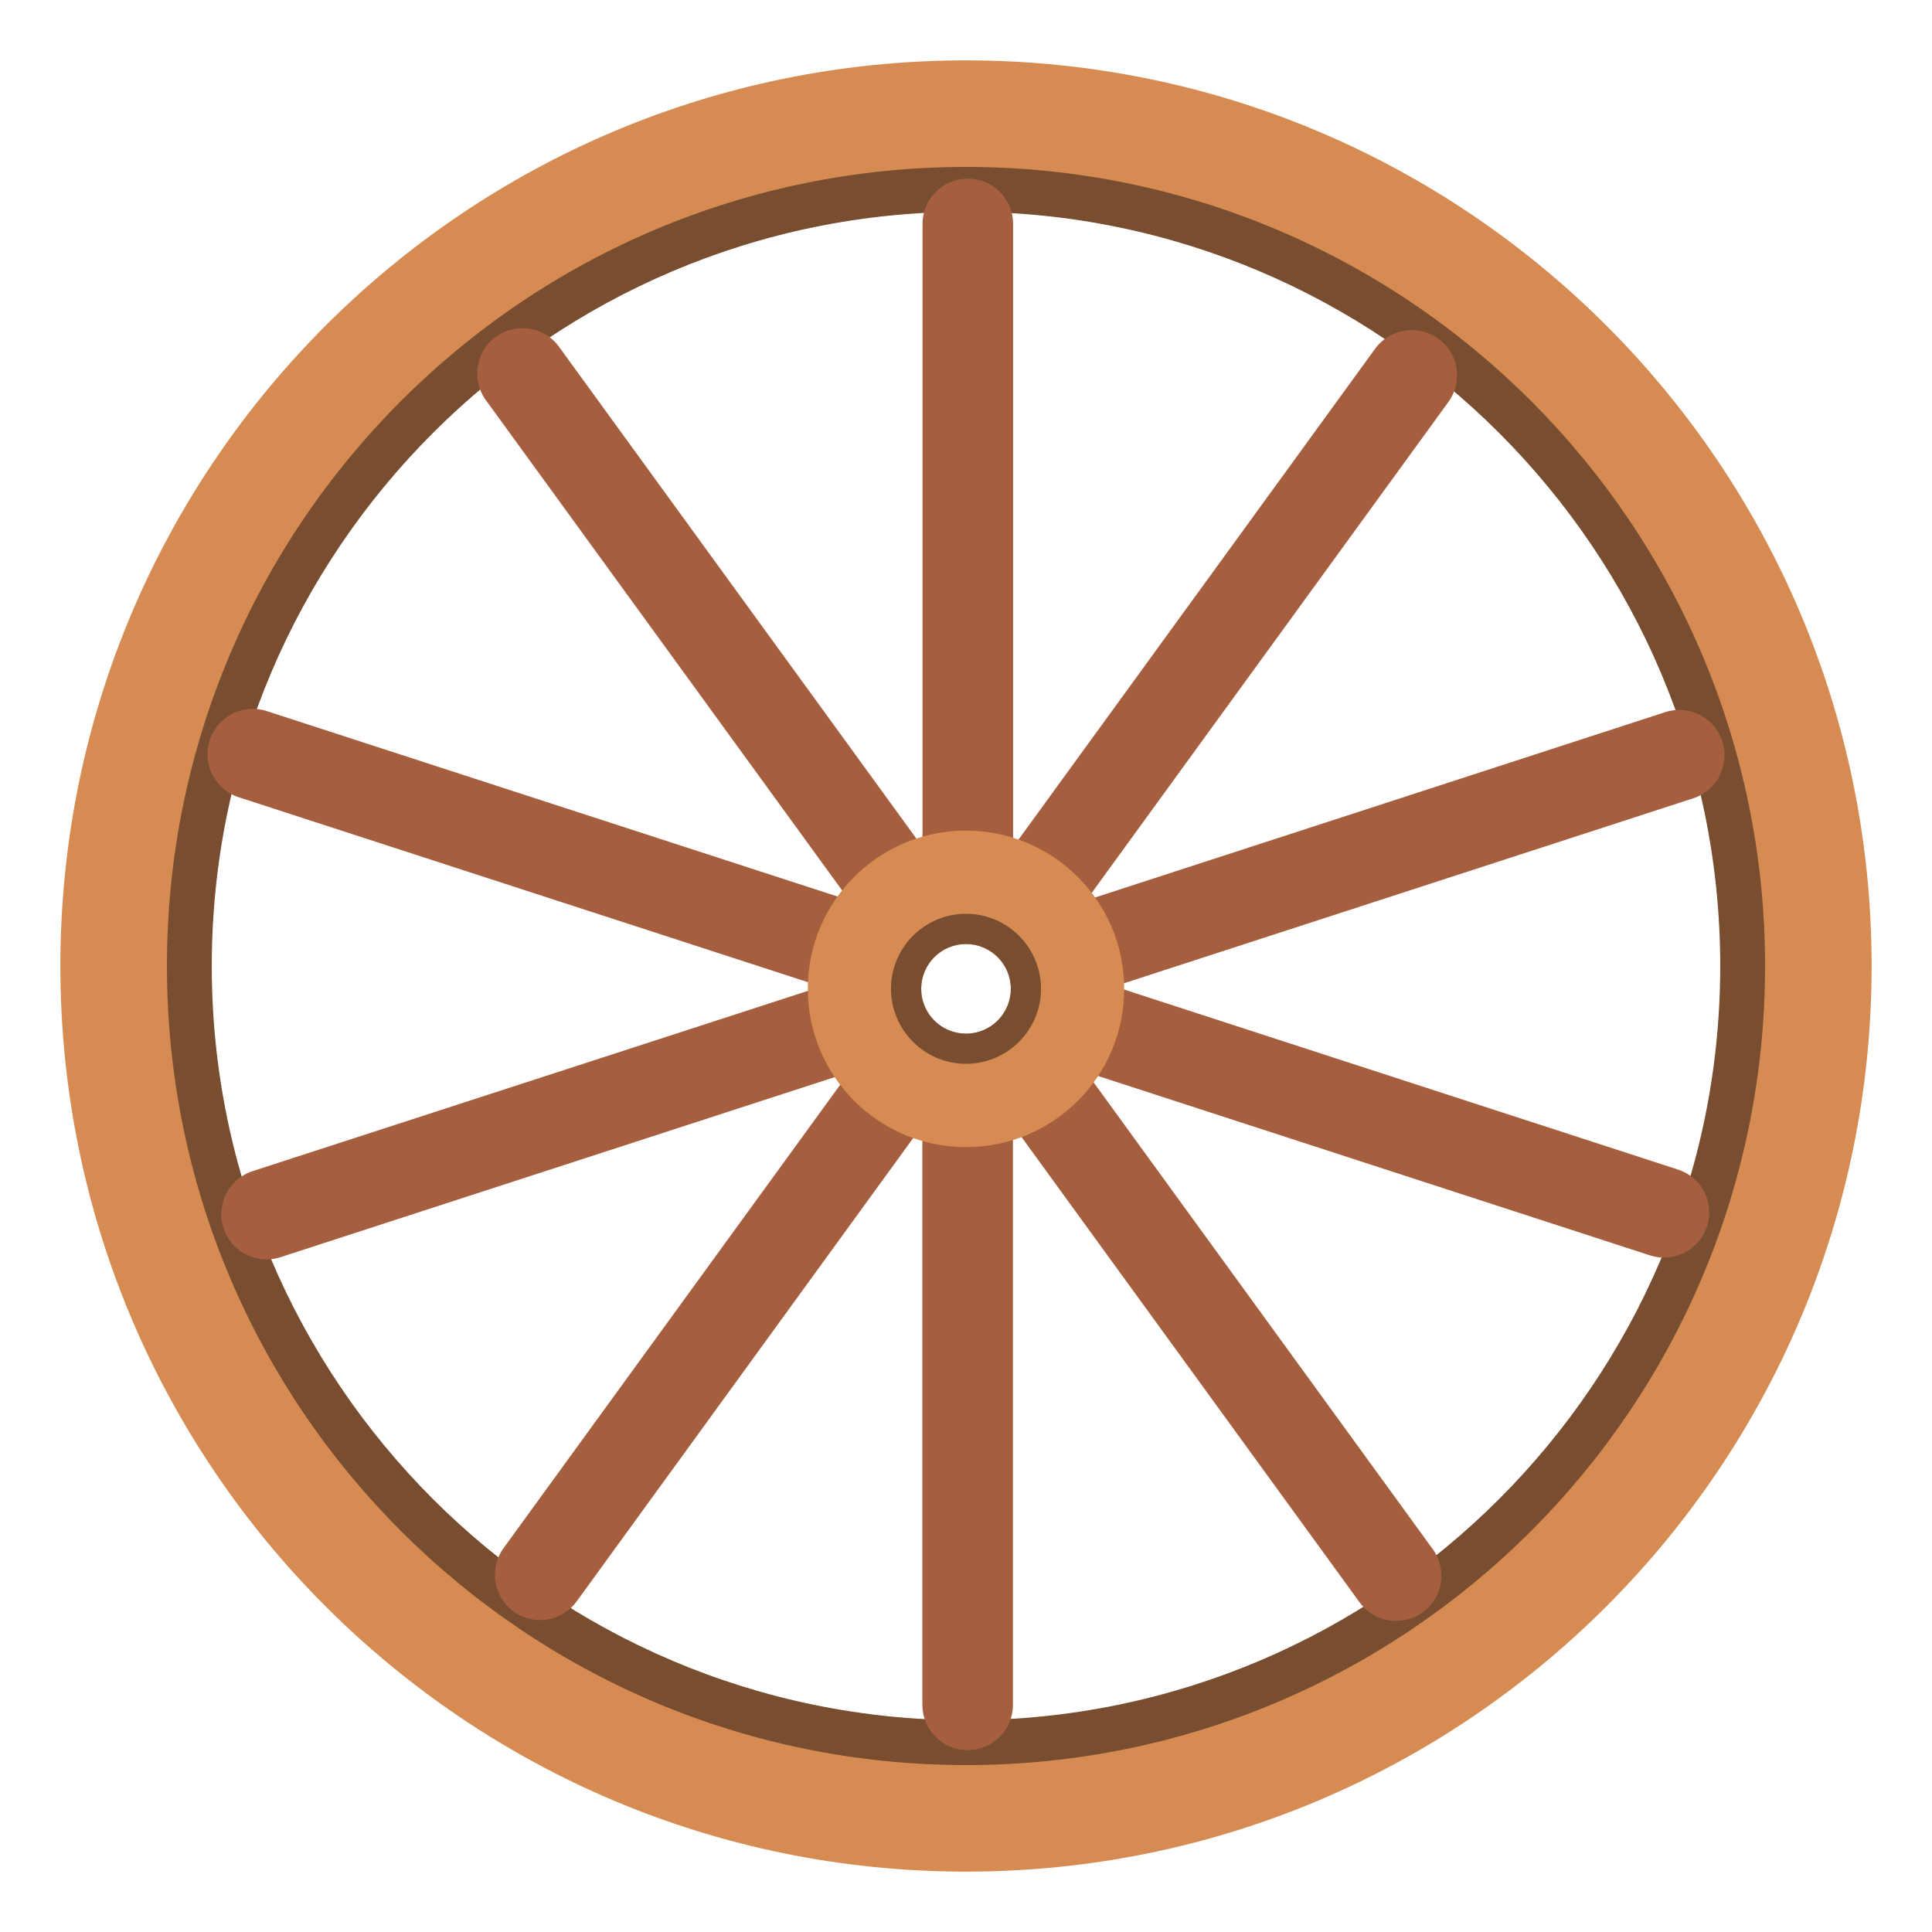
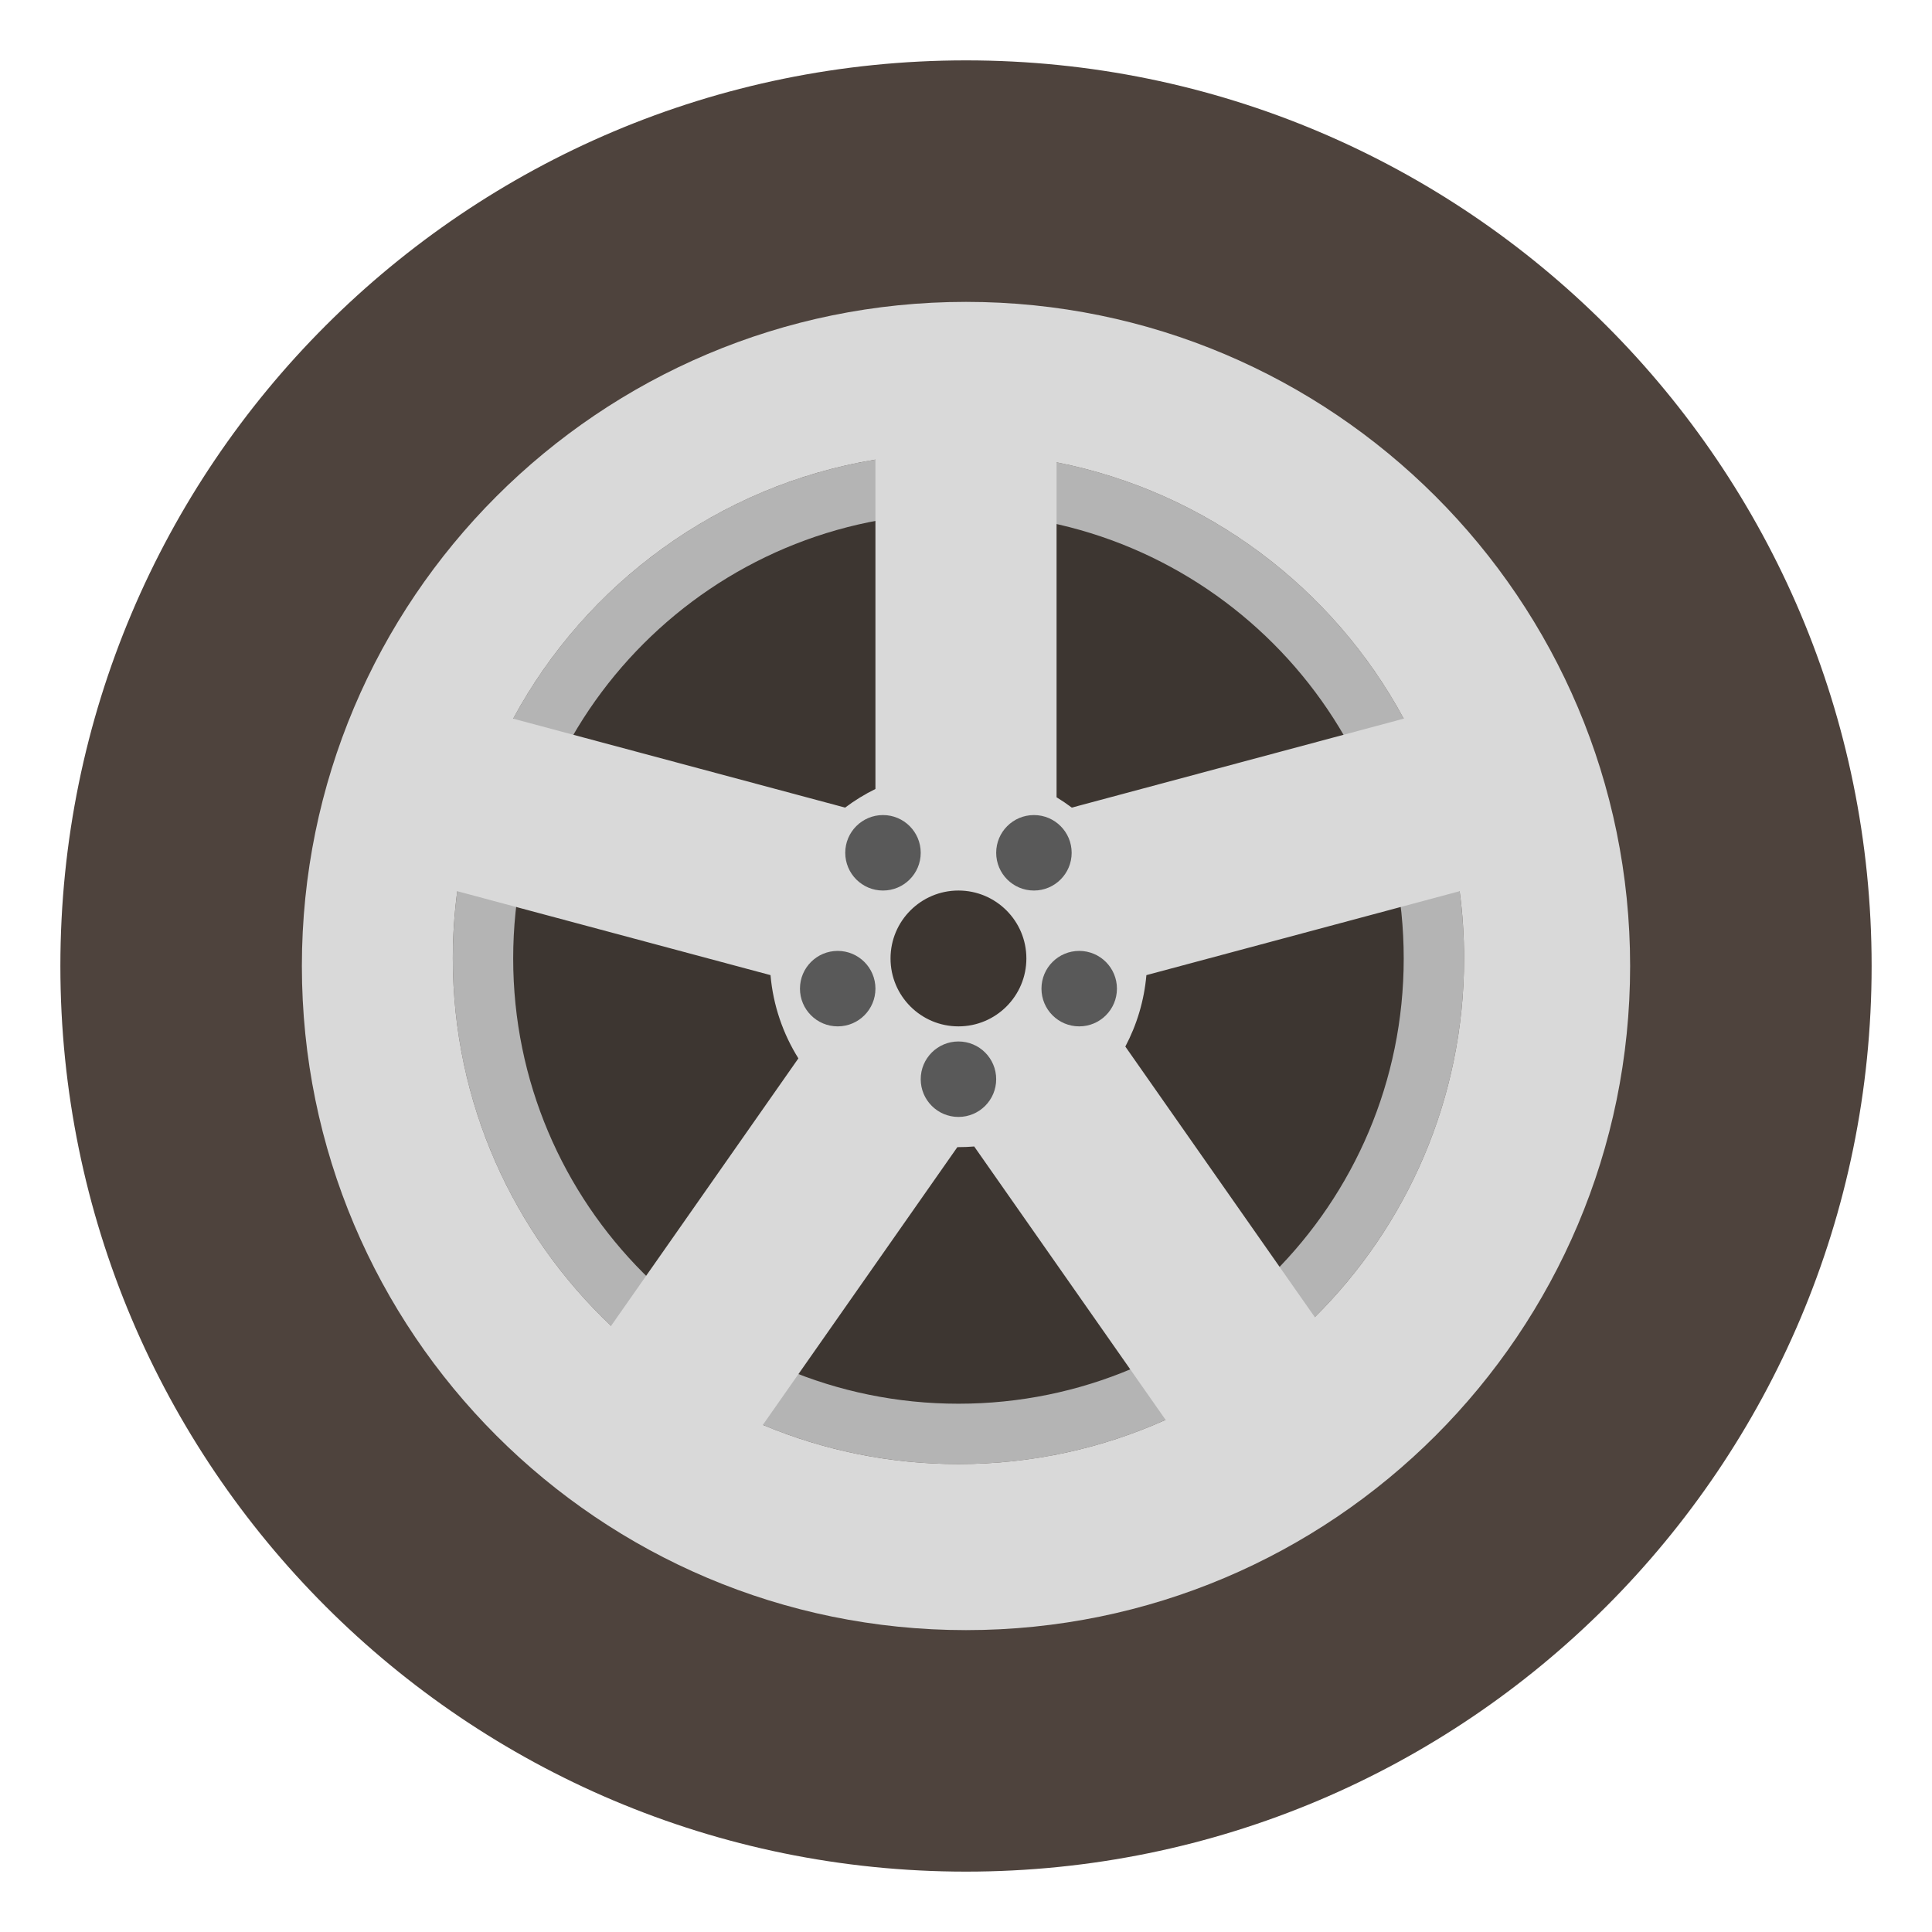
- <svg xmlns="http://www.w3.org/2000/svg" version="1.1" id="Layer_3" x="0px" y="0px" viewBox="0 0 128 128" style="enable-background:new 0 0 128 128;" xml:space="preserve">
-   <g>
-     <g>
-       <path style="fill:#D68B52;" d="M64,14c27.57,0,50,22.43,50,50s-22.43,50-50,50S14,91.57,14,64S36.43,14,64,14 M64,4    C30.86,4,4,30.86,4,64s26.86,60,60,60s60-26.86,60-60S97.14,4,64,4L64,4z" />
-     </g>
-     <g>
-       <path style="fill:#784D30;" d="M64,14.03c27.55,0,49.97,22.41,49.97,49.97S91.55,113.97,64,113.97S14.03,91.55,14.03,64    S36.45,14.03,64,14.03 M64,11.06c-29.24,0-52.94,23.7-52.94,52.94s23.7,52.94,52.94,52.94s52.94-23.7,52.94-52.94    S93.24,11.06,64,11.06L64,11.06z" />
-     </g>
-     <g>
-       <g>
-         <path style="fill:#A65F3E;" d="M111.18,77.49L73.83,65.35l38.35-12.46c1.58-0.51,2.44-2.21,1.93-3.78     c-0.51-1.58-2.21-2.44-3.78-1.93L71.97,59.65l23.99-33.02c0.97-1.34,0.68-3.22-0.66-4.19c-1.34-0.97-3.22-0.68-4.19,0.66     L67.12,56.12V14.84c0-1.66-1.34-3-3-3s-3,1.34-3,3v41.28L37.04,22.98c-0.97-1.34-2.85-1.64-4.19-0.66     c-1.34,0.97-1.64,2.85-0.66,4.19l24.08,33.14L17.67,47.11c-1.57-0.51-3.27,0.35-3.78,1.93c-0.51,1.58,0.35,3.27,1.93,3.78     l38.59,12.54L16.74,77.59c-1.58,0.51-2.44,2.21-1.93,3.78c0.41,1.27,1.59,2.07,2.85,2.07c0.31,0,0.62-0.05,0.93-0.15l37.67-12.24     l-22.9,31.52c-0.97,1.34-0.68,3.22,0.66,4.19c0.53,0.39,1.15,0.57,1.76,0.57c0.93,0,1.84-0.43,2.43-1.24l22.9-31.53v38.39     c0,1.66,1.34,3,3,3s3-1.34,3-3v-38.4l22.96,31.6c0.59,0.81,1.5,1.24,2.43,1.24c0.61,0,1.23-0.19,1.76-0.57     c1.34-0.97,1.64-2.85,0.66-4.19l-22.96-31.6l37.35,12.14c0.31,0.1,0.62,0.15,0.93,0.15c1.26,0,2.44-0.81,2.85-2.07     C113.61,79.69,112.75,78,111.18,77.49z M64,73.68c-4.51,0-8.16-3.66-8.16-8.16c0-4.51,3.66-8.16,8.16-8.16s8.16,3.66,8.16,8.16     C72.16,70.03,68.51,73.68,64,73.68z" />
-       </g>
-     </g>
-     <g>
-       <g>
-         <path style="fill:#D68B52;" d="M64,55.03c-5.79,0-10.48,4.69-10.48,10.48C53.52,71.31,58.21,76,64,76s10.48-4.69,10.48-10.48     C74.48,59.73,69.79,55.03,64,55.03L64,55.03z M64,68.49c-1.64,0-2.97-1.33-2.97-2.97s1.33-2.97,2.97-2.97s2.97,1.33,2.97,2.97     S65.64,68.49,64,68.49L64,68.49z" />
-       </g>
-     </g>
-     <g>
-       <path style="fill:#784D30;" d="M64,62.54c1.64,0,2.97,1.33,2.97,2.97s-1.33,2.97-2.97,2.97s-2.97-1.33-2.97-2.97    S62.36,62.54,64,62.54 M64,60.54c-2.74,0-4.97,2.23-4.97,4.97s2.23,4.97,4.97,4.97s4.97-2.23,4.97-4.97S66.74,60.54,64,60.54    L64,60.54z" />
-     </g>
-   </g>
+ <svg xmlns="http://www.w3.org/2000/svg" width="128" height="128" viewBox="0 0 128 128" fill="none">
+   <circle cx="64" cy="64" r="60" fill="#4E433D" style="fill:#4E433D;fill:color(display-p3 0.306 0.263 0.239);fill-opacity:1;" />
+   <path d="M97 63.5C97 82.001 82.001 97 63.5 97C44.998 97 30 82.001 30 63.5C30 44.998 44.998 30 63.5 30C82.001 30 97 44.998 97 63.5Z" fill="#3D3631" style="fill:#3D3631;fill:color(display-p3 0.237 0.21 0.192);fill-opacity:1;" />
+   <path fill-rule="evenodd" clip-rule="evenodd" d="M63.5 93C79.792 93 93 79.792 93 63.5C93 47.208 79.792 34 63.5 34C47.208 34 34 47.208 34 63.5C34 79.792 47.208 93 63.5 93ZM63.5 97C82.001 97 97 82.001 97 63.5C97 44.998 82.001 30 63.5 30C44.998 30 30 44.998 30 63.5C30 82.001 44.998 97 63.5 97Z" fill="#B4B4B4" style="fill:#B4B4B4;fill:color(display-p3 0.704 0.704 0.704);fill-opacity:1;" />
+   <path fill-rule="evenodd" clip-rule="evenodd" d="M64 108C88.3 108 108 88.3 108 64C108 39.7 88.3 20 64 20C39.7 20 20 39.7 20 64C20 88.3 39.7 108 64 108ZM63.5 97C68.39 97 73.036 95.952 77.225 94.069L64.543 75.957C64.199 75.986 63.851 76 63.5 76C63.476 76 63.452 76 63.428 76L50.542 94.402C54.528 96.075 58.906 97 63.5 97ZM74.556 69.337L87.11 87.266C93.218 81.197 97 72.79 97 63.5C97 61.989 96.9 60.502 96.706 59.044L75.952 64.605C75.803 66.302 75.315 67.902 74.556 69.337ZM71.009 53.506L93.001 47.613C88.328 38.955 79.955 32.588 70 30.63V52.821C70.348 53.033 70.684 53.262 71.009 53.506ZM58 52.272V30.449C47.607 32.166 38.828 38.666 33.999 47.613L55.991 53.506C56.618 53.034 57.29 52.62 58 52.272ZM51.048 64.605L30.294 59.044C30.1 60.502 30 61.989 30 63.5C30 73.089 34.029 81.736 40.485 87.843L52.895 70.12C51.878 68.494 51.224 66.618 51.048 64.605ZM68 63.5C68 65.985 65.985 68 63.5 68C61.015 68 59 65.985 59 63.5C59 61.015 61.015 59 63.5 59C65.985 59 68 61.015 68 63.5Z" fill="#D9D9D9" style="fill:#D9D9D9;fill:color(display-p3 0.851 0.851 0.851);fill-opacity:1;" />
+   <path d="M71 56.5C71 57.881 69.881 59 68.5 59C67.119 59 66 57.881 66 56.5C66 55.119 67.119 54 68.5 54C69.881 54 71 55.119 71 56.5Z" fill="#595959" style="fill:#595959;fill:color(display-p3 0.35 0.35 0.35);fill-opacity:1;" />
+   <path d="M58 65.5C58 66.881 56.881 68 55.5 68C54.119 68 53 66.881 53 65.5C53 64.119 54.119 63 55.5 63C56.881 63 58 64.119 58 65.5Z" fill="#595959" style="fill:#595959;fill:color(display-p3 0.35 0.35 0.35);fill-opacity:1;" />
+   <path d="M66 71.5C66 72.881 64.881 74 63.5 74C62.119 74 61 72.881 61 71.5C61 70.119 62.119 69 63.5 69C64.881 69 66 70.119 66 71.5Z" fill="#595959" style="fill:#595959;fill:color(display-p3 0.35 0.35 0.35);fill-opacity:1;" />
+   <path d="M71.5 68C72.881 68 74 66.881 74 65.5C74 64.119 72.881 63 71.5 63C70.119 63 69 64.119 69 65.5C69 66.881 70.119 68 71.5 68Z" fill="#595959" style="fill:#595959;fill:color(display-p3 0.35 0.35 0.35);fill-opacity:1;" />
+   <path d="M58.5 59C59.881 59 61 57.881 61 56.5C61 55.119 59.881 54 58.5 54C57.119 54 56 55.119 56 56.5C56 57.881 57.119 59 58.5 59Z" fill="#595959" style="fill:#595959;fill:color(display-p3 0.35 0.35 0.35);fill-opacity:1;" />
</svg>
